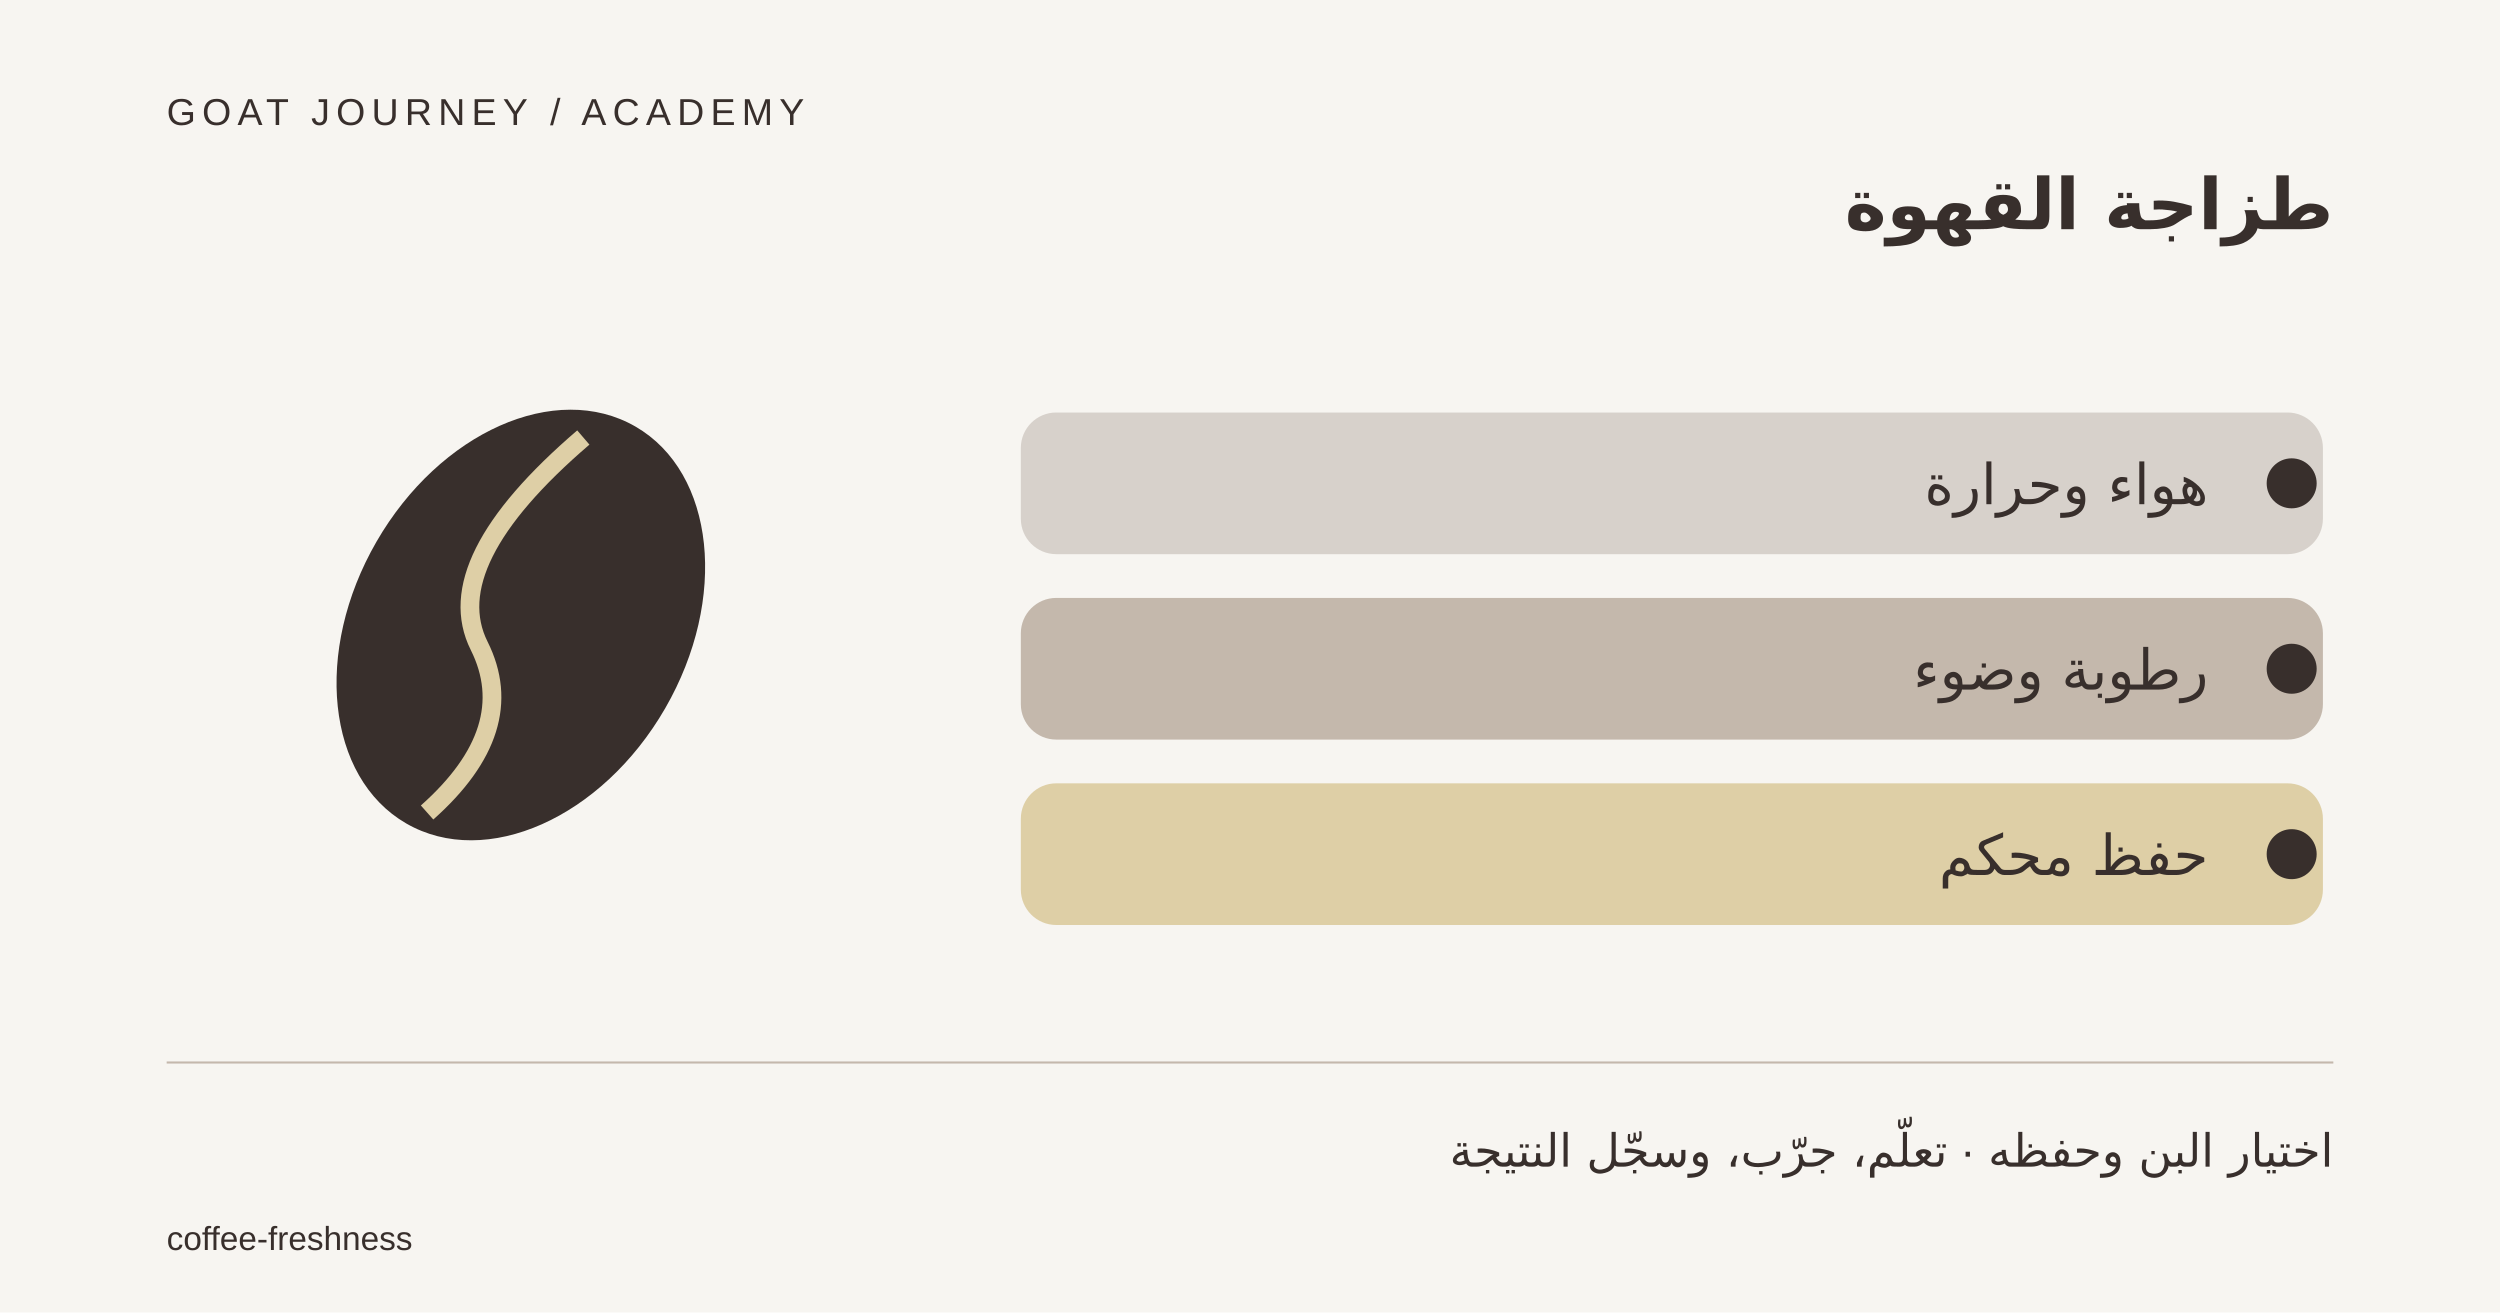
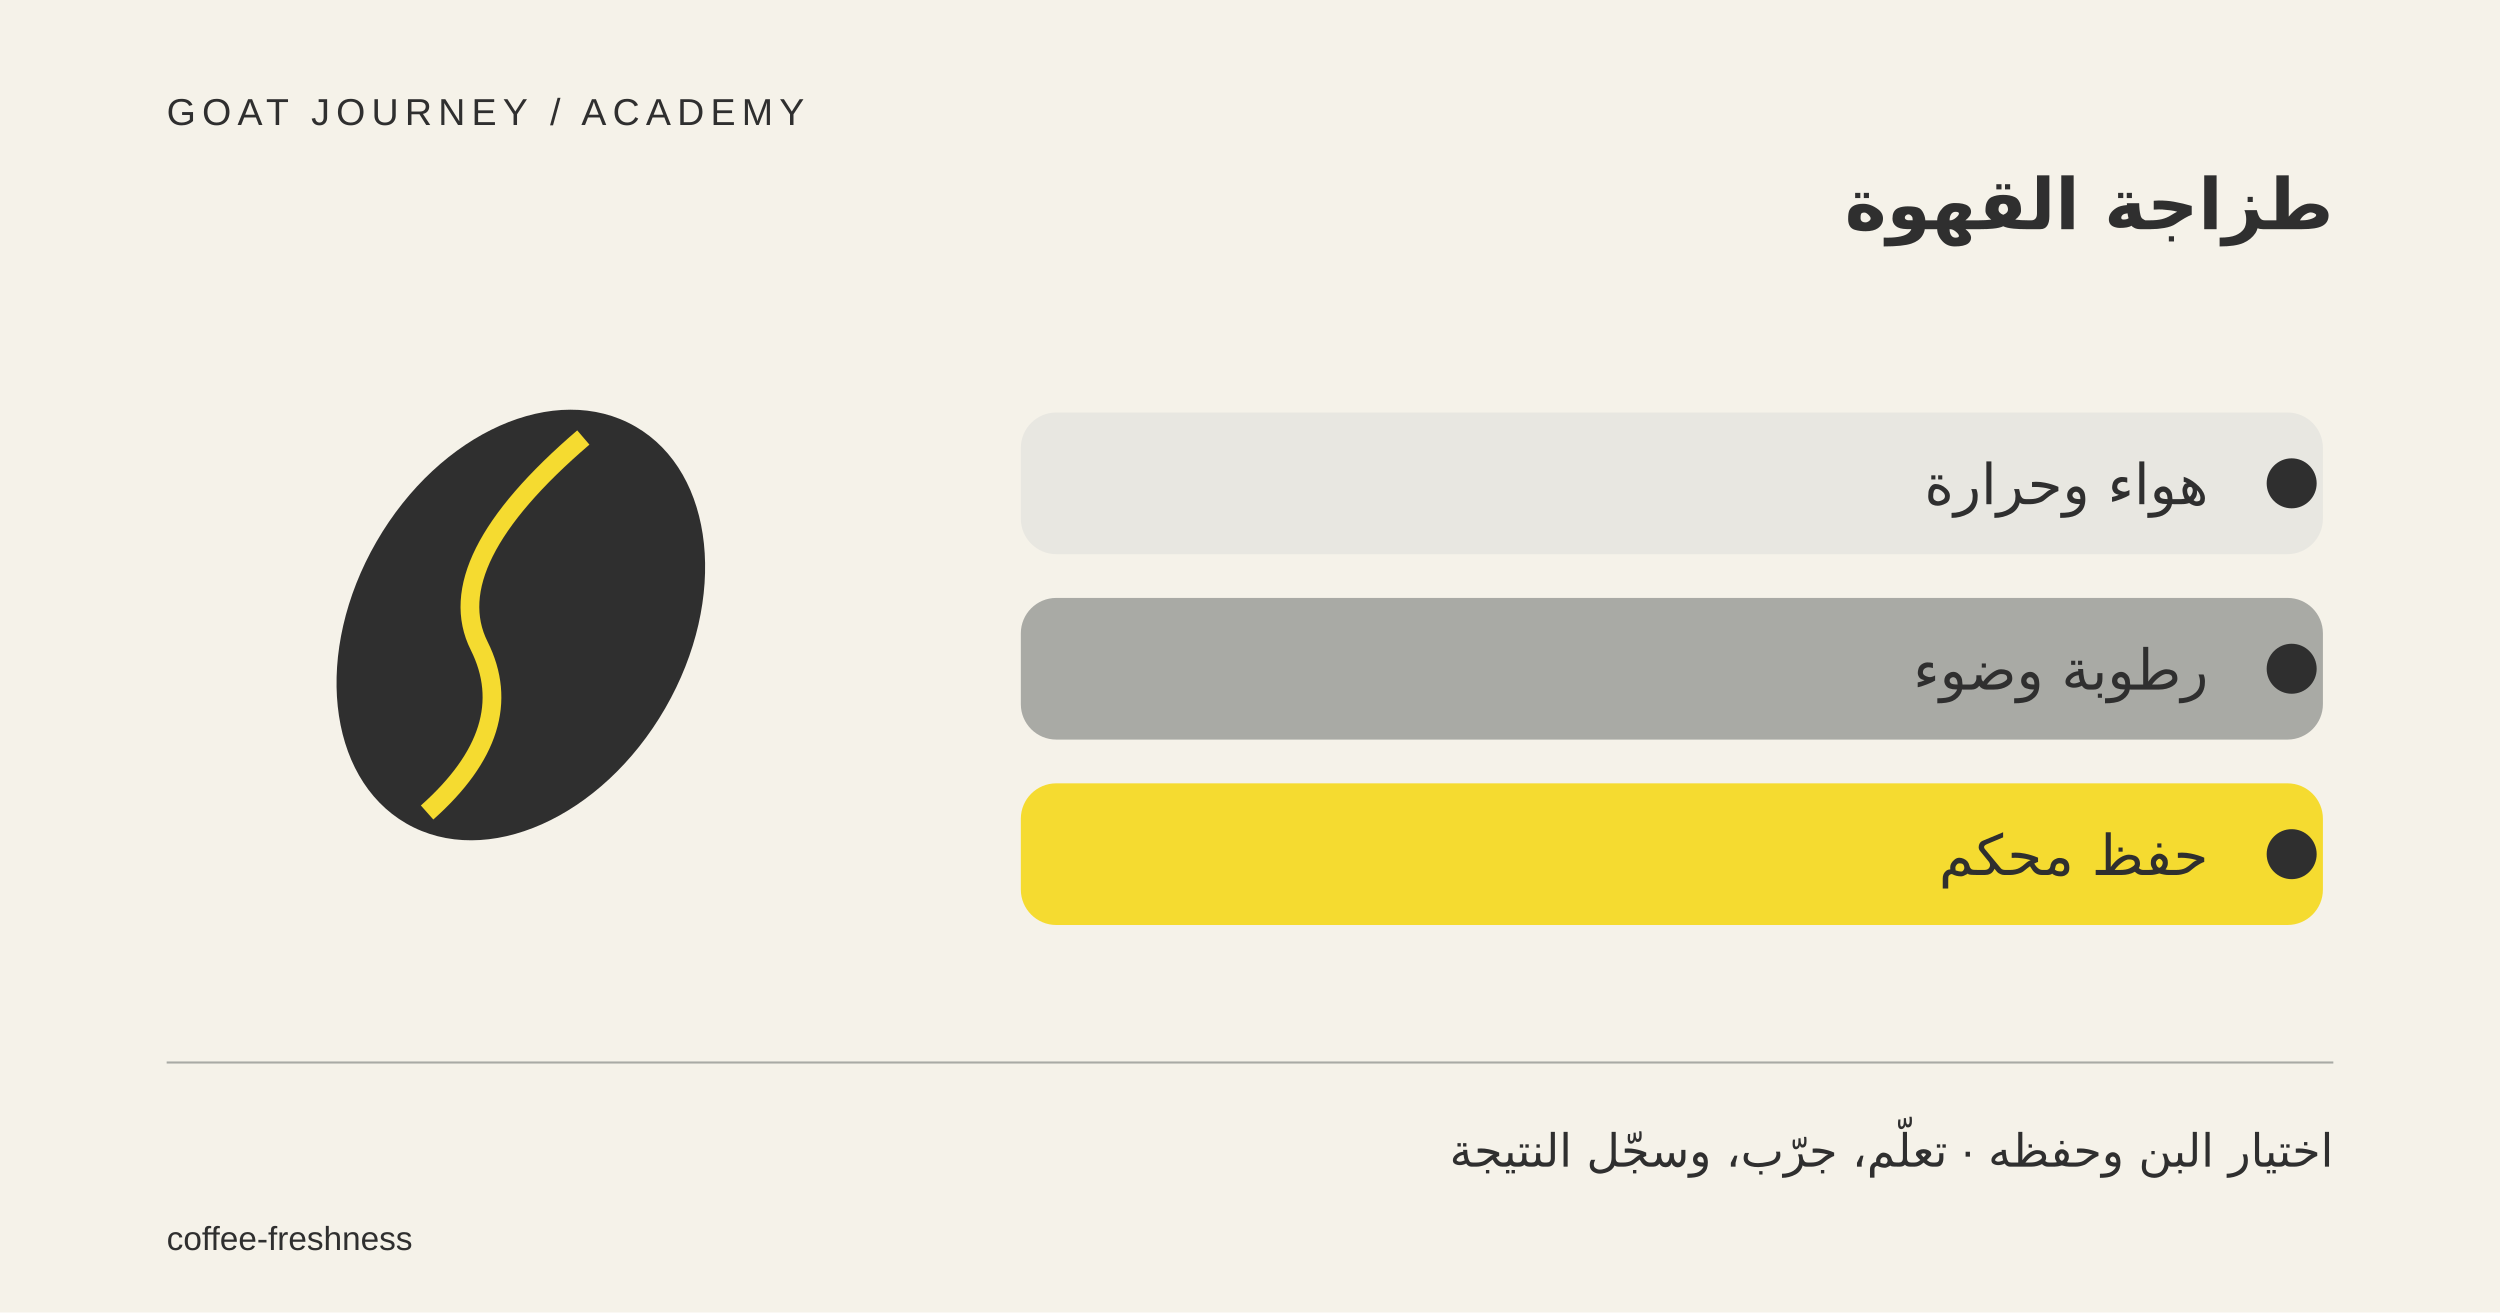
<svg xmlns="http://www.w3.org/2000/svg" width="1200" height="630" viewBox="0 0 1200 630" role="img" aria-labelledby="title desc">
-   <rect width="1200" height="630" fill="#f7f5f1" />
-   <g fill="#382f2c" font-family="Arial, sans-serif">
+   <rect width="1200" height="630" fill="#F5F2E9" />
+   <g fill="#2F2F2F" font-family="Arial, sans-serif">
    <text x="80" y="60" font-size="18" letter-spacing="3">GOAT JOURNEY / ACADEMY</text>
    <text x="1120" y="110" text-anchor="start" direction="rtl" font-size="34" font-weight="bold">طزاجة القهوة</text>
-     <ellipse cx="250" cy="300" rx="80" ry="110" transform="rotate(30 250 300)" fill="#382f2c" />
-     <path d="M280 210q-70 60-50 100t-25 80" fill="none" stroke="#decfa6" stroke-width="9" />
-     <rect x="490" y="198" width="625" height="68" rx="17" fill="#d7d1cb" />
+     <ellipse cx="250" cy="300" rx="80" ry="110" transform="rotate(30 250 300)" fill="#2F2F2F" />
+     <path d="M280 210q-70 60-50 100t-25 80" fill="none" stroke="#F5DB30" stroke-width="9" />
+     <rect x="490" y="198" width="625" height="68" rx="17" fill="#E8E7E1" />
    <text x="1060" y="242" text-anchor="start" direction="rtl" font-size="27">هواء وحرارة</text>
-     <circle cx="1100" cy="232" r="12" fill="#382f2c" />
-     <rect x="490" y="287" width="625" height="68" rx="17" fill="#c4b8ac" />
+     <circle cx="1100" cy="232" r="12" fill="#2F2F2F" />
+     <rect x="490" y="287" width="625" height="68" rx="17" fill="#A9AAA5" />
    <text x="1060" y="331" text-anchor="start" direction="rtl" font-size="27">رطوبة وضوء</text>
-     <circle cx="1100" cy="321" r="12" fill="#382f2c" />
-     <rect x="490" y="376" width="625" height="68" rx="17" fill="#decfa6" />
+     <circle cx="1100" cy="321" r="12" fill="#2F2F2F" />
+     <rect x="490" y="376" width="625" height="68" rx="17" fill="#F5DB30" />
    <text x="1060" y="420" text-anchor="start" direction="rtl" font-size="27">حفظ محكم</text>
-     <circle cx="1100" cy="410" r="12" fill="#382f2c" />
-     <path d="M80 510h1040" stroke="#c4b8ac" />
+     <circle cx="1100" cy="410" r="12" fill="#2F2F2F" />
+     <path d="M80 510h1040" stroke="#A9AAA5" />
    <text x="1120" y="560" text-anchor="start" direction="rtl" font-size="22">اختيار البن وحفظه · تعلّم، جرّب، وسجّل النتيجة</text>
    <text x="80" y="600" font-size="16">coffee-freshness</text>
  </g>
</svg>
